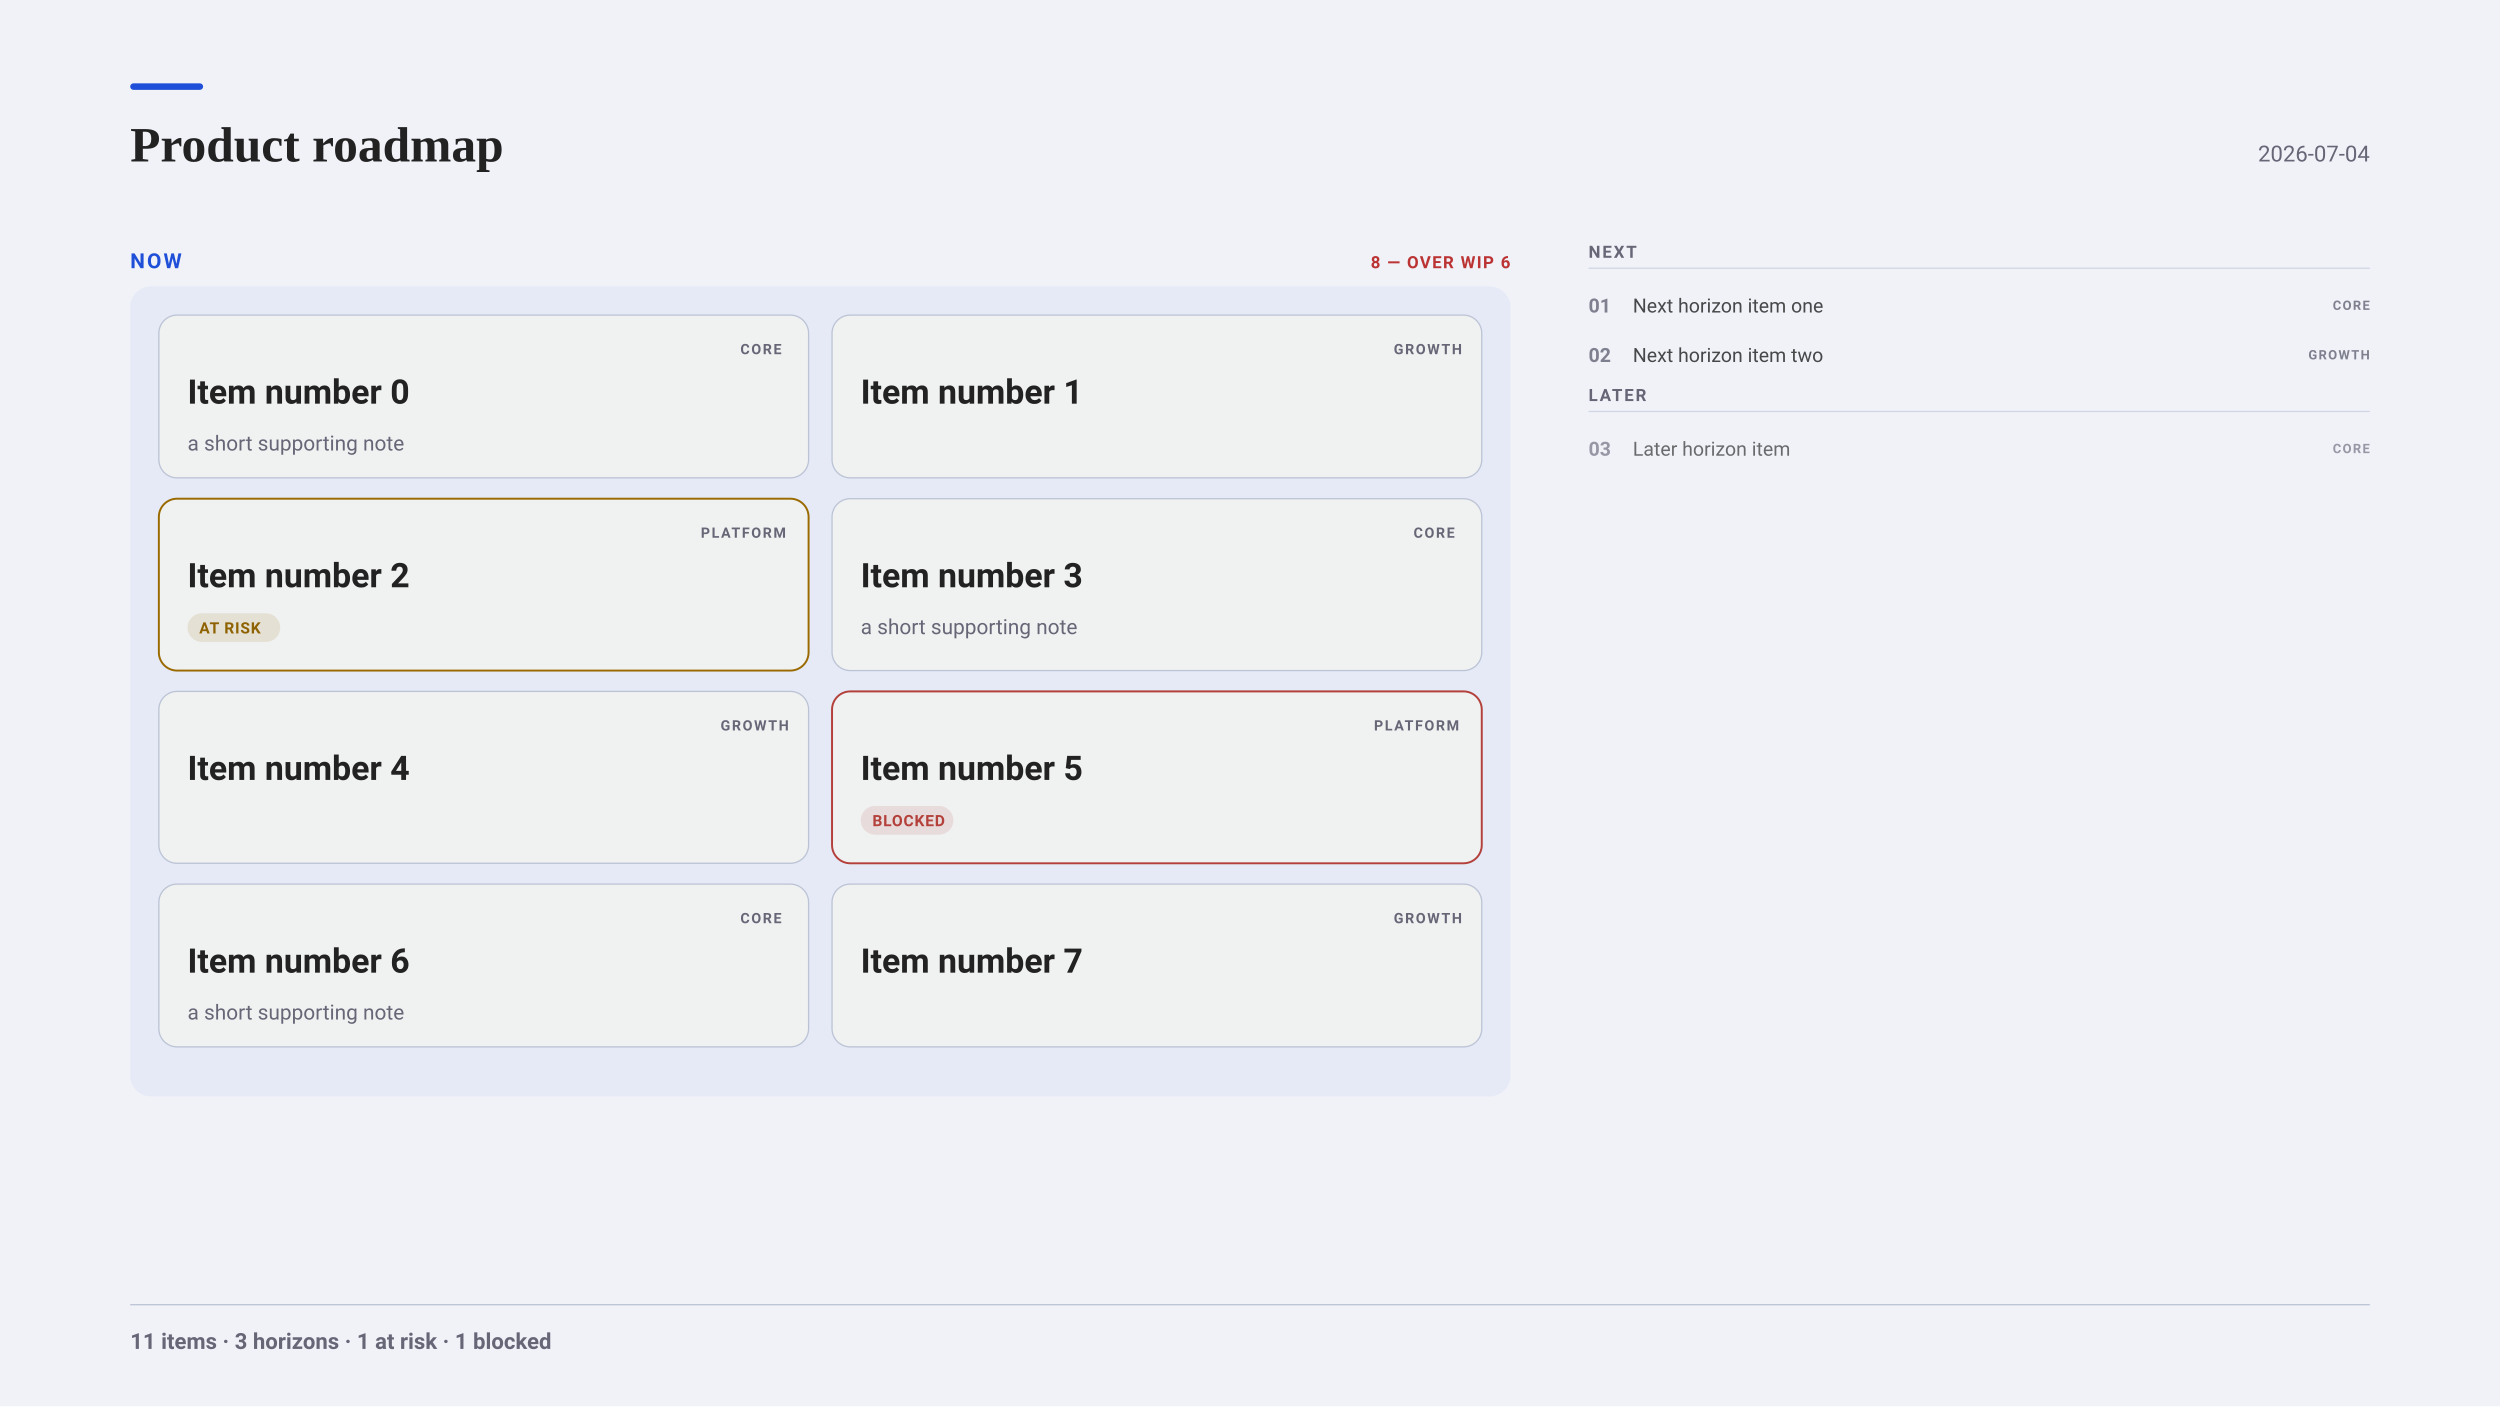
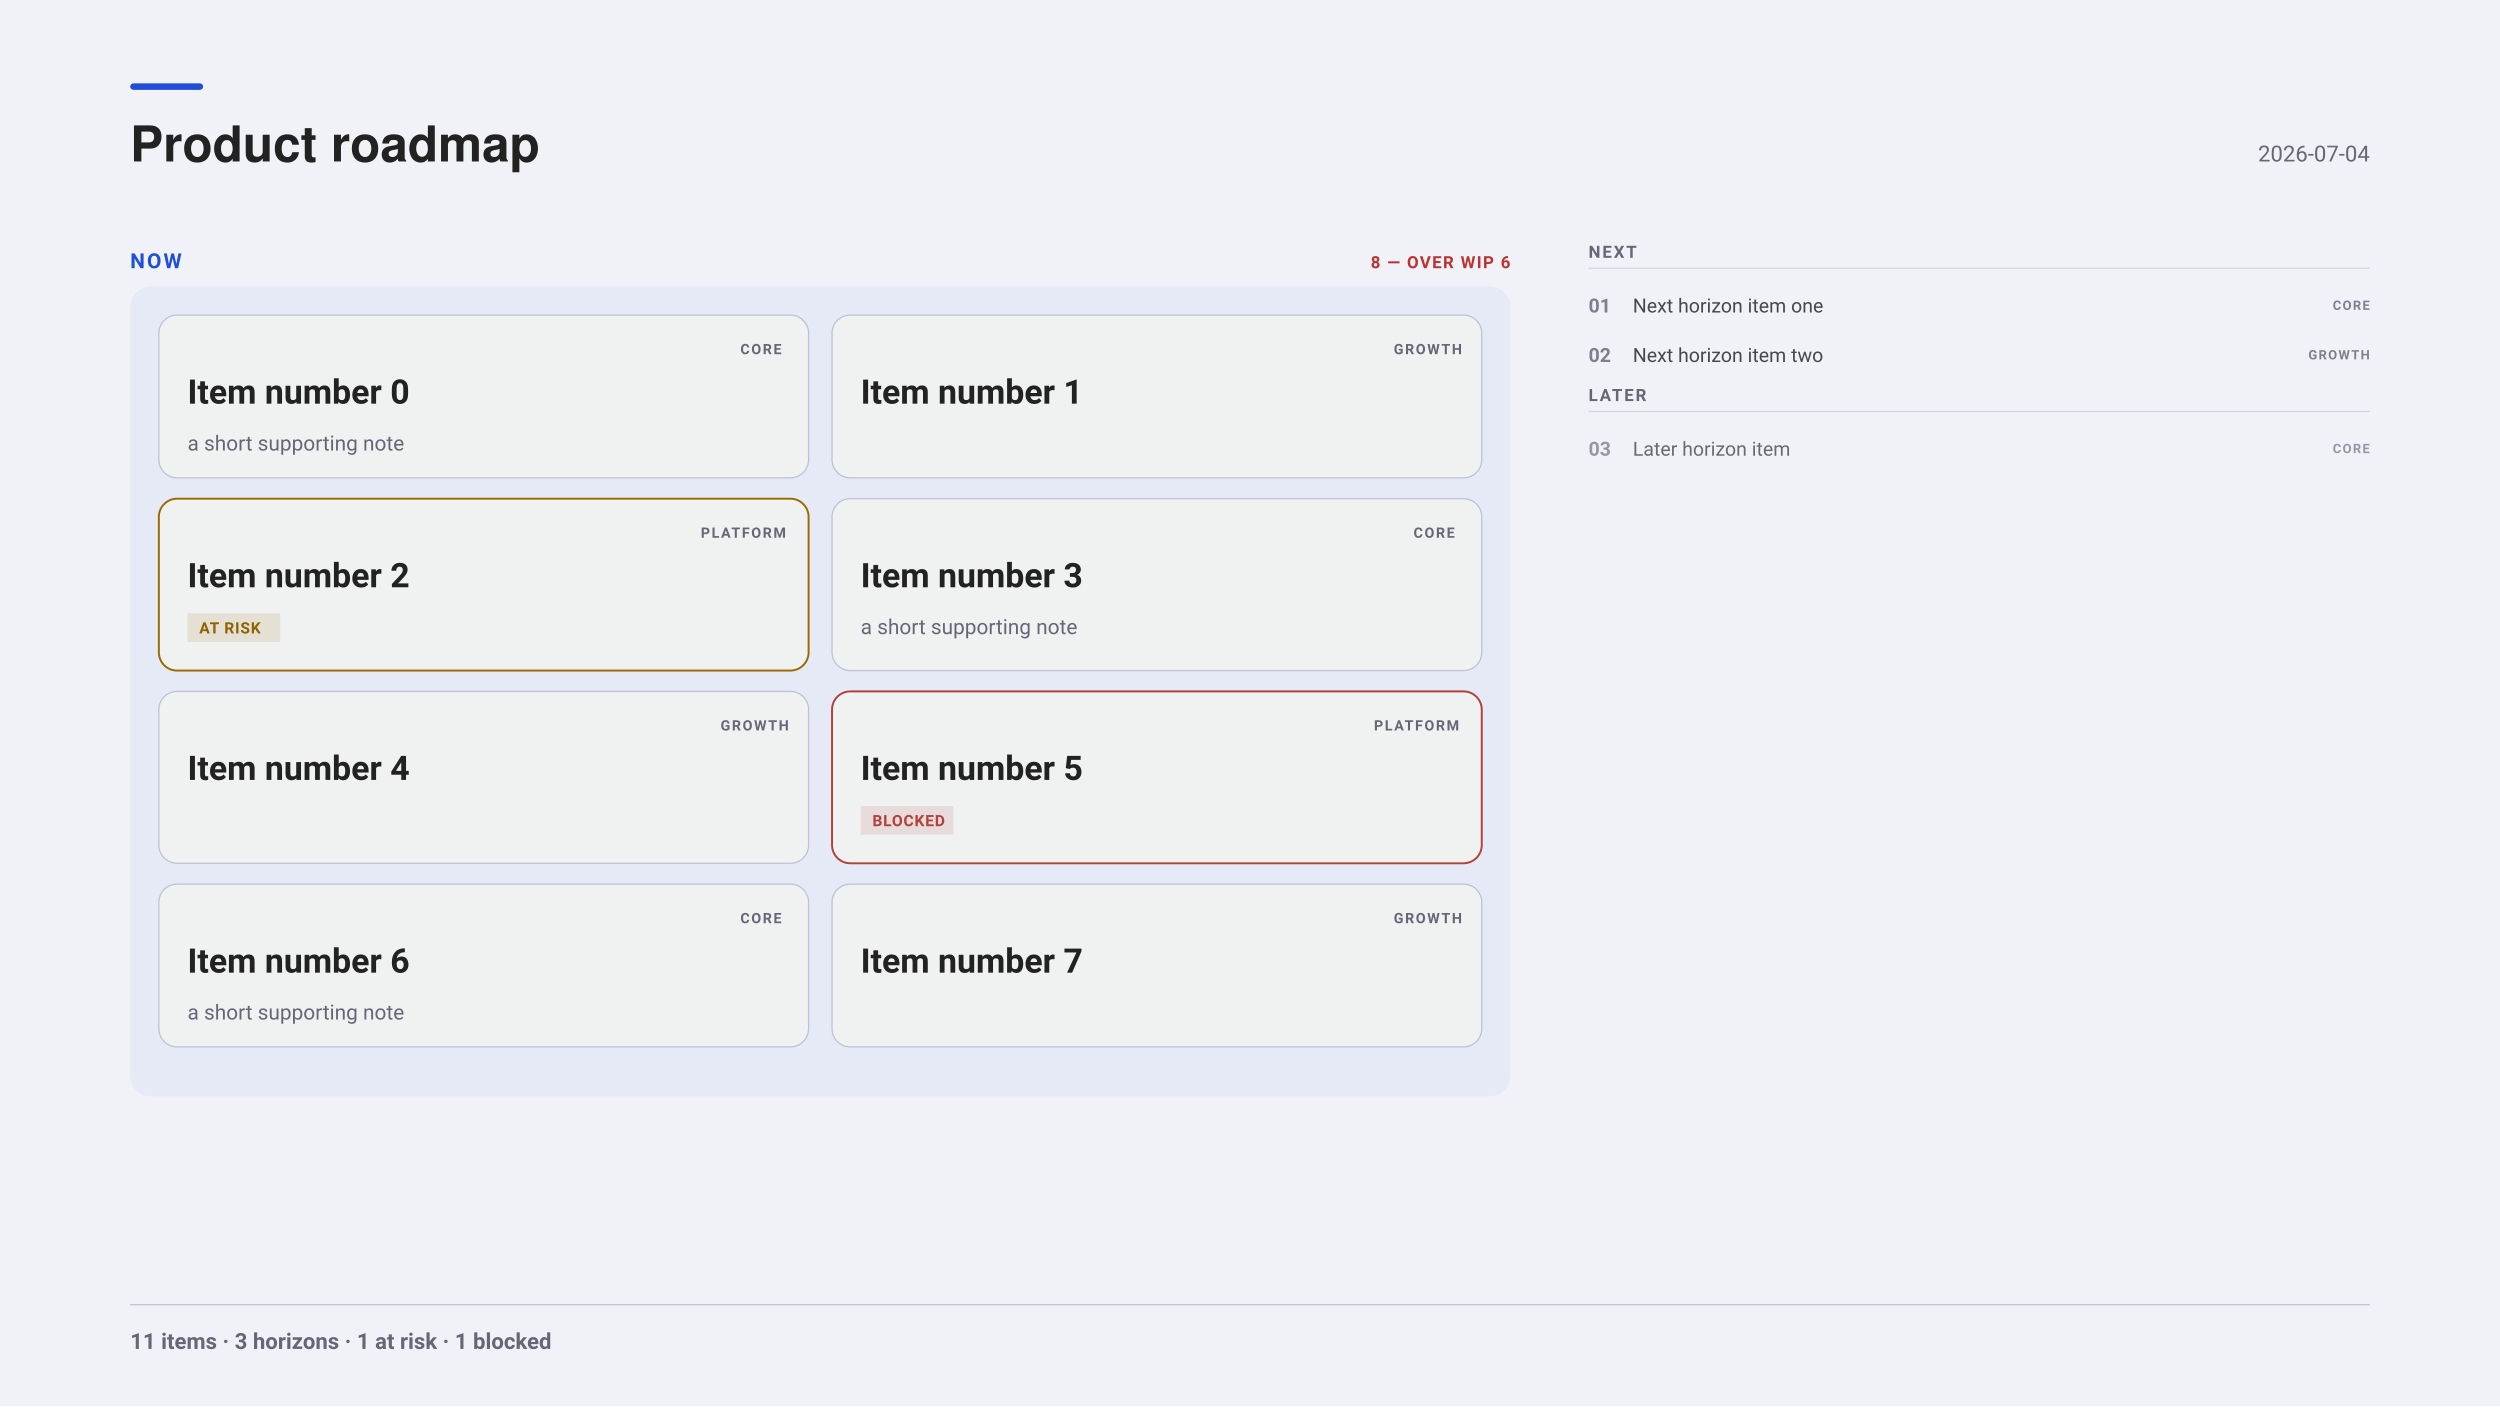
<svg xmlns="http://www.w3.org/2000/svg" width="1920" height="1080" viewBox="0 0 1920 1080" font-family="-apple-system, BlinkMacSystemFont, &quot;Segoe UI&quot;, Roboto, sans-serif">
  <rect x="0" y="0" width="1920" height="1080" fill="#f0f2f8" />
  <rect x="100" y="64" width="56" height="5" fill="#1F4FD8" rx="2.5" />
-   <g font-family="Charter, Georgia, &quot;Times New Roman&quot;, serif">
+   <g font-family="&quot;Helvetica Neue&quot;, Helvetica, &quot;Segoe UI&quot;, Roboto, sans-serif">
    <text x="100" y="124" font-size="38" font-weight="700" fill="#222">Product roadmap</text>
  </g>
  <text x="1820" y="124" font-size="17" text-anchor="end" fill="#667">2026-07-04</text>
  <text x="100" y="206" font-size="16" font-weight="700" letter-spacing="1.6" fill="#1F4FD8">NOW</text>
  <text x="1160" y="206" font-size="13" font-weight="700" letter-spacing="1" text-anchor="end" fill="#b33">8 — OVER WIP 6</text>
  <rect x="100" y="220" width="1060" height="622" fill="#1F4FD80D" rx="16" />
  <rect x="122" y="242" width="499" height="125" fill="#f0f1f1" rx="14" stroke="#bbc3d5" stroke-width="1" />
  <text x="568.6" y="272" font-size="11" font-weight="700" letter-spacing="1.2" fill="#667">CORE</text>
  <text x="144" y="310" font-size="26" font-weight="700" fill="#222">Item number 0</text>
  <text x="144" y="346" font-size="16" fill="#667">a short supporting note</text>
  <rect x="639" y="242" width="499" height="125" fill="#f0f1f1" rx="14" stroke="#bbc3d5" stroke-width="1" />
  <text x="1070.4" y="272" font-size="11" font-weight="700" letter-spacing="1.2" fill="#667">GROWTH</text>
  <text x="661" y="310" font-size="26" font-weight="700" fill="#222">Item number 1</text>
  <rect x="122" y="383" width="499" height="132" fill="#f0f1f1" rx="14" stroke="#9A6A00" stroke-width="1.5" />
  <text x="538.2" y="413" font-size="11" font-weight="700" letter-spacing="1.2" fill="#667">PLATFORM</text>
  <text x="144" y="451" font-size="26" font-weight="700" fill="#222">Item number 2</text>
-   <rect x="144" y="471" width="71.2" height="22" fill="#9A6A001F" rx="11" />
+   <rect x="144" y="471" width="71.2" height="22" fill="#9A6A001F" rx="0" />
  <text x="153" y="486.5" font-size="12" font-weight="600" letter-spacing="0.6" fill="#8E6200">AT RISK</text>
  <rect x="639" y="383" width="499" height="132" fill="#f0f1f1" rx="14" stroke="#bbc3d5" stroke-width="1" />
  <text x="1085.6" y="413" font-size="11" font-weight="700" letter-spacing="1.2" fill="#667">CORE</text>
  <text x="661" y="451" font-size="26" font-weight="700" fill="#222">Item number 3</text>
  <text x="661" y="487" font-size="16" fill="#667">a short supporting note</text>
  <rect x="122" y="531" width="499" height="132" fill="#f0f1f1" rx="14" stroke="#bbc3d5" stroke-width="1" />
  <text x="553.4" y="561" font-size="11" font-weight="700" letter-spacing="1.2" fill="#667">GROWTH</text>
  <text x="144" y="599" font-size="26" font-weight="700" fill="#222">Item number 4</text>
  <rect x="639" y="531" width="499" height="132" fill="#f0f1f1" rx="14" stroke="#B3403A" stroke-width="1.5" />
  <text x="1055.2" y="561" font-size="11" font-weight="700" letter-spacing="1.2" fill="#667">PLATFORM</text>
  <text x="661" y="599" font-size="26" font-weight="700" fill="#222">Item number 5</text>
-   <rect x="661" y="619" width="71.2" height="22" fill="#B3403A1F" rx="11" />
+   <rect x="661" y="619" width="71.2" height="22" fill="#B3403A1F" rx="0" />
  <text x="670" y="634.5" font-size="12" font-weight="600" letter-spacing="0.6" fill="#B3403A">BLOCKED</text>
  <rect x="122" y="679" width="499" height="125" fill="#f0f1f1" rx="14" stroke="#bbc3d5" stroke-width="1" />
  <text x="568.6" y="709" font-size="11" font-weight="700" letter-spacing="1.2" fill="#667">CORE</text>
  <text x="144" y="747" font-size="26" font-weight="700" fill="#222">Item number 6</text>
  <text x="144" y="783" font-size="16" fill="#667">a short supporting note</text>
  <rect x="639" y="679" width="499" height="125" fill="#f0f1f1" rx="14" stroke="#bbc3d5" stroke-width="1" />
  <text x="1070.4" y="709" font-size="11" font-weight="700" letter-spacing="1.2" fill="#667">GROWTH</text>
  <text x="661" y="747" font-size="26" font-weight="700" fill="#222">Item number 7</text>
  <text x="1220" y="198" font-size="13" font-weight="700" letter-spacing="1.4" fill="#667">NEXT</text>
  <line x1="1220" y1="206" x2="1820" y2="206" stroke="#bbc3d5" stroke-width="1" opacity="0.6" />
  <g opacity="0.82">
    <text x="1220" y="240" font-size="15" font-weight="700" fill="#667">01</text>
    <text x="1254" y="240" font-size="15" fill="#222">Next horizon item one</text>
    <text x="1820" y="238" font-size="10" font-weight="700" letter-spacing="1" text-anchor="end" fill="#667">CORE</text>
  </g>
  <g opacity="0.82">
    <text x="1220" y="278" font-size="15" font-weight="700" fill="#667">02</text>
    <text x="1254" y="278" font-size="15" fill="#222">Next horizon item two</text>
    <text x="1820" y="276" font-size="10" font-weight="700" letter-spacing="1" text-anchor="end" fill="#667">GROWTH</text>
  </g>
  <text x="1220" y="308" font-size="13" font-weight="700" letter-spacing="1.4" fill="#667">LATER</text>
  <line x1="1220" y1="316" x2="1820" y2="316" stroke="#bbc3d5" stroke-width="1" opacity="0.6" />
  <g opacity="0.65">
    <text x="1220" y="350" font-size="15" font-weight="700" fill="#667">03</text>
    <text x="1254" y="350" font-size="15" fill="#222">Later horizon item</text>
    <text x="1820" y="348" font-size="10" font-weight="700" letter-spacing="1" text-anchor="end" fill="#667">CORE</text>
  </g>
  <line x1="100" y1="1002" x2="1820" y2="1002" stroke="#bbc3d5" stroke-width="1" opacity="1" />
  <text x="100" y="1036" font-size="17" font-weight="600" fill="#667">11 items · 3 horizons · 1 at risk · 1 blocked</text>
</svg>
